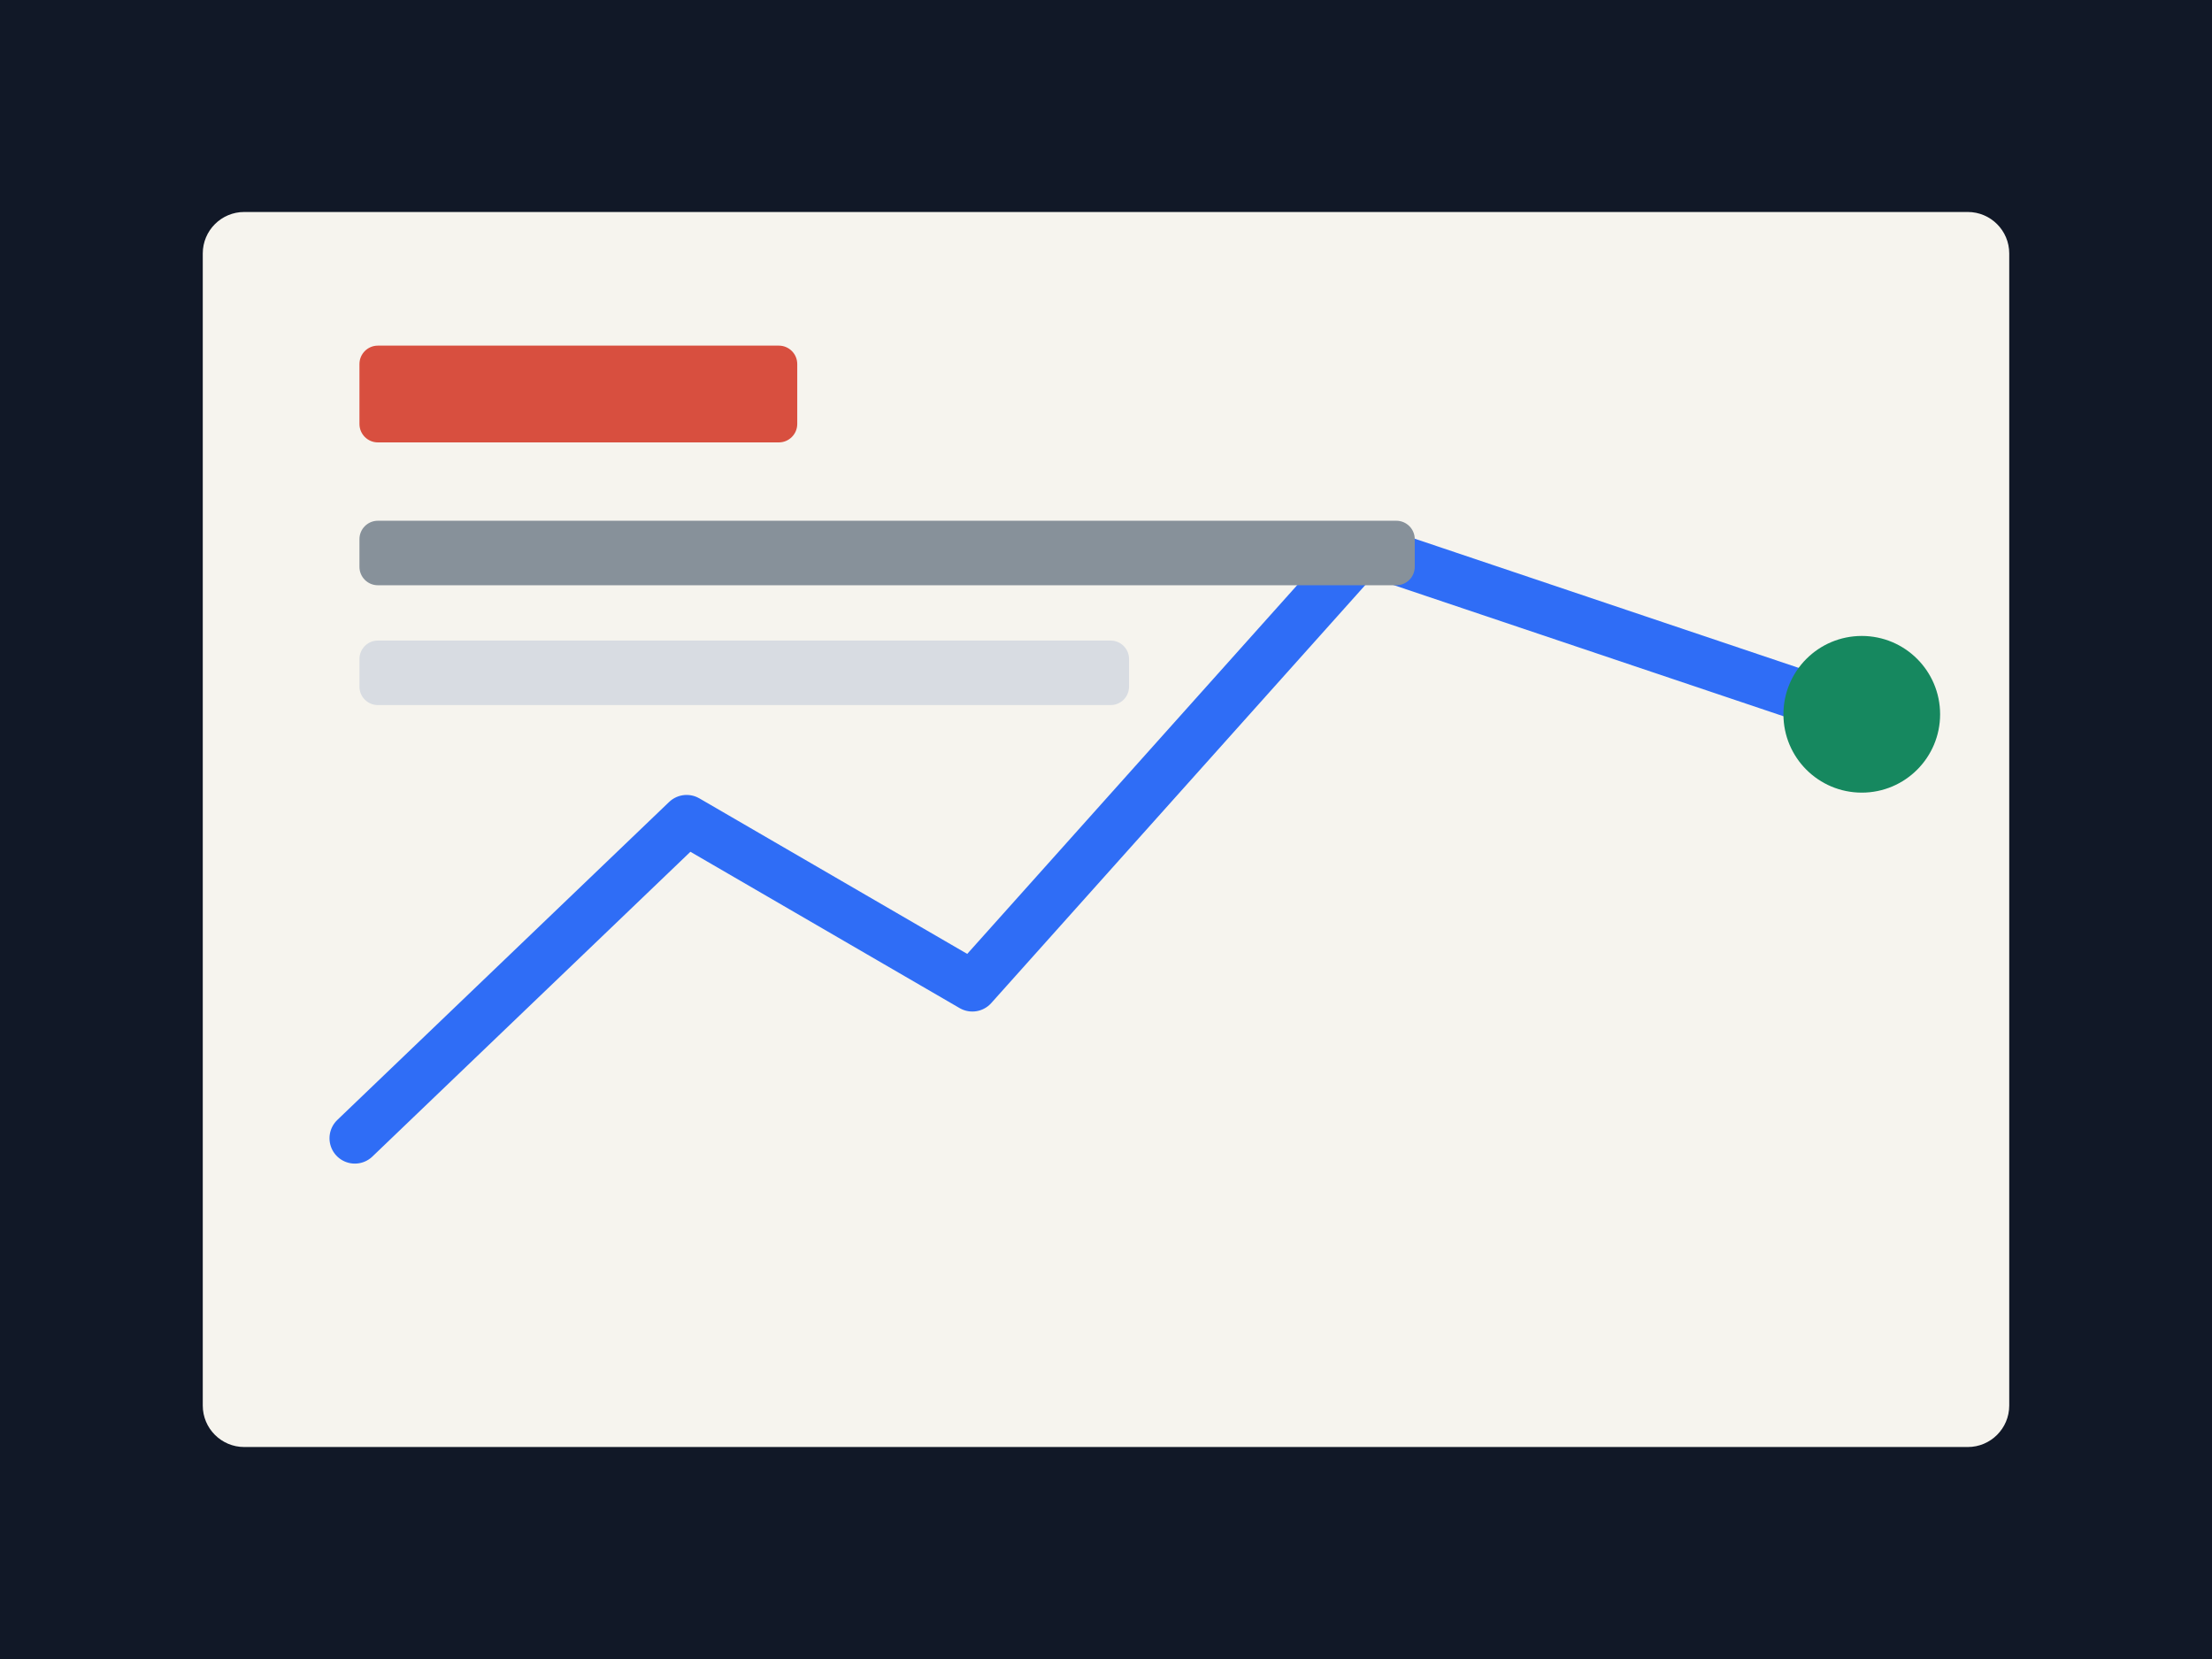
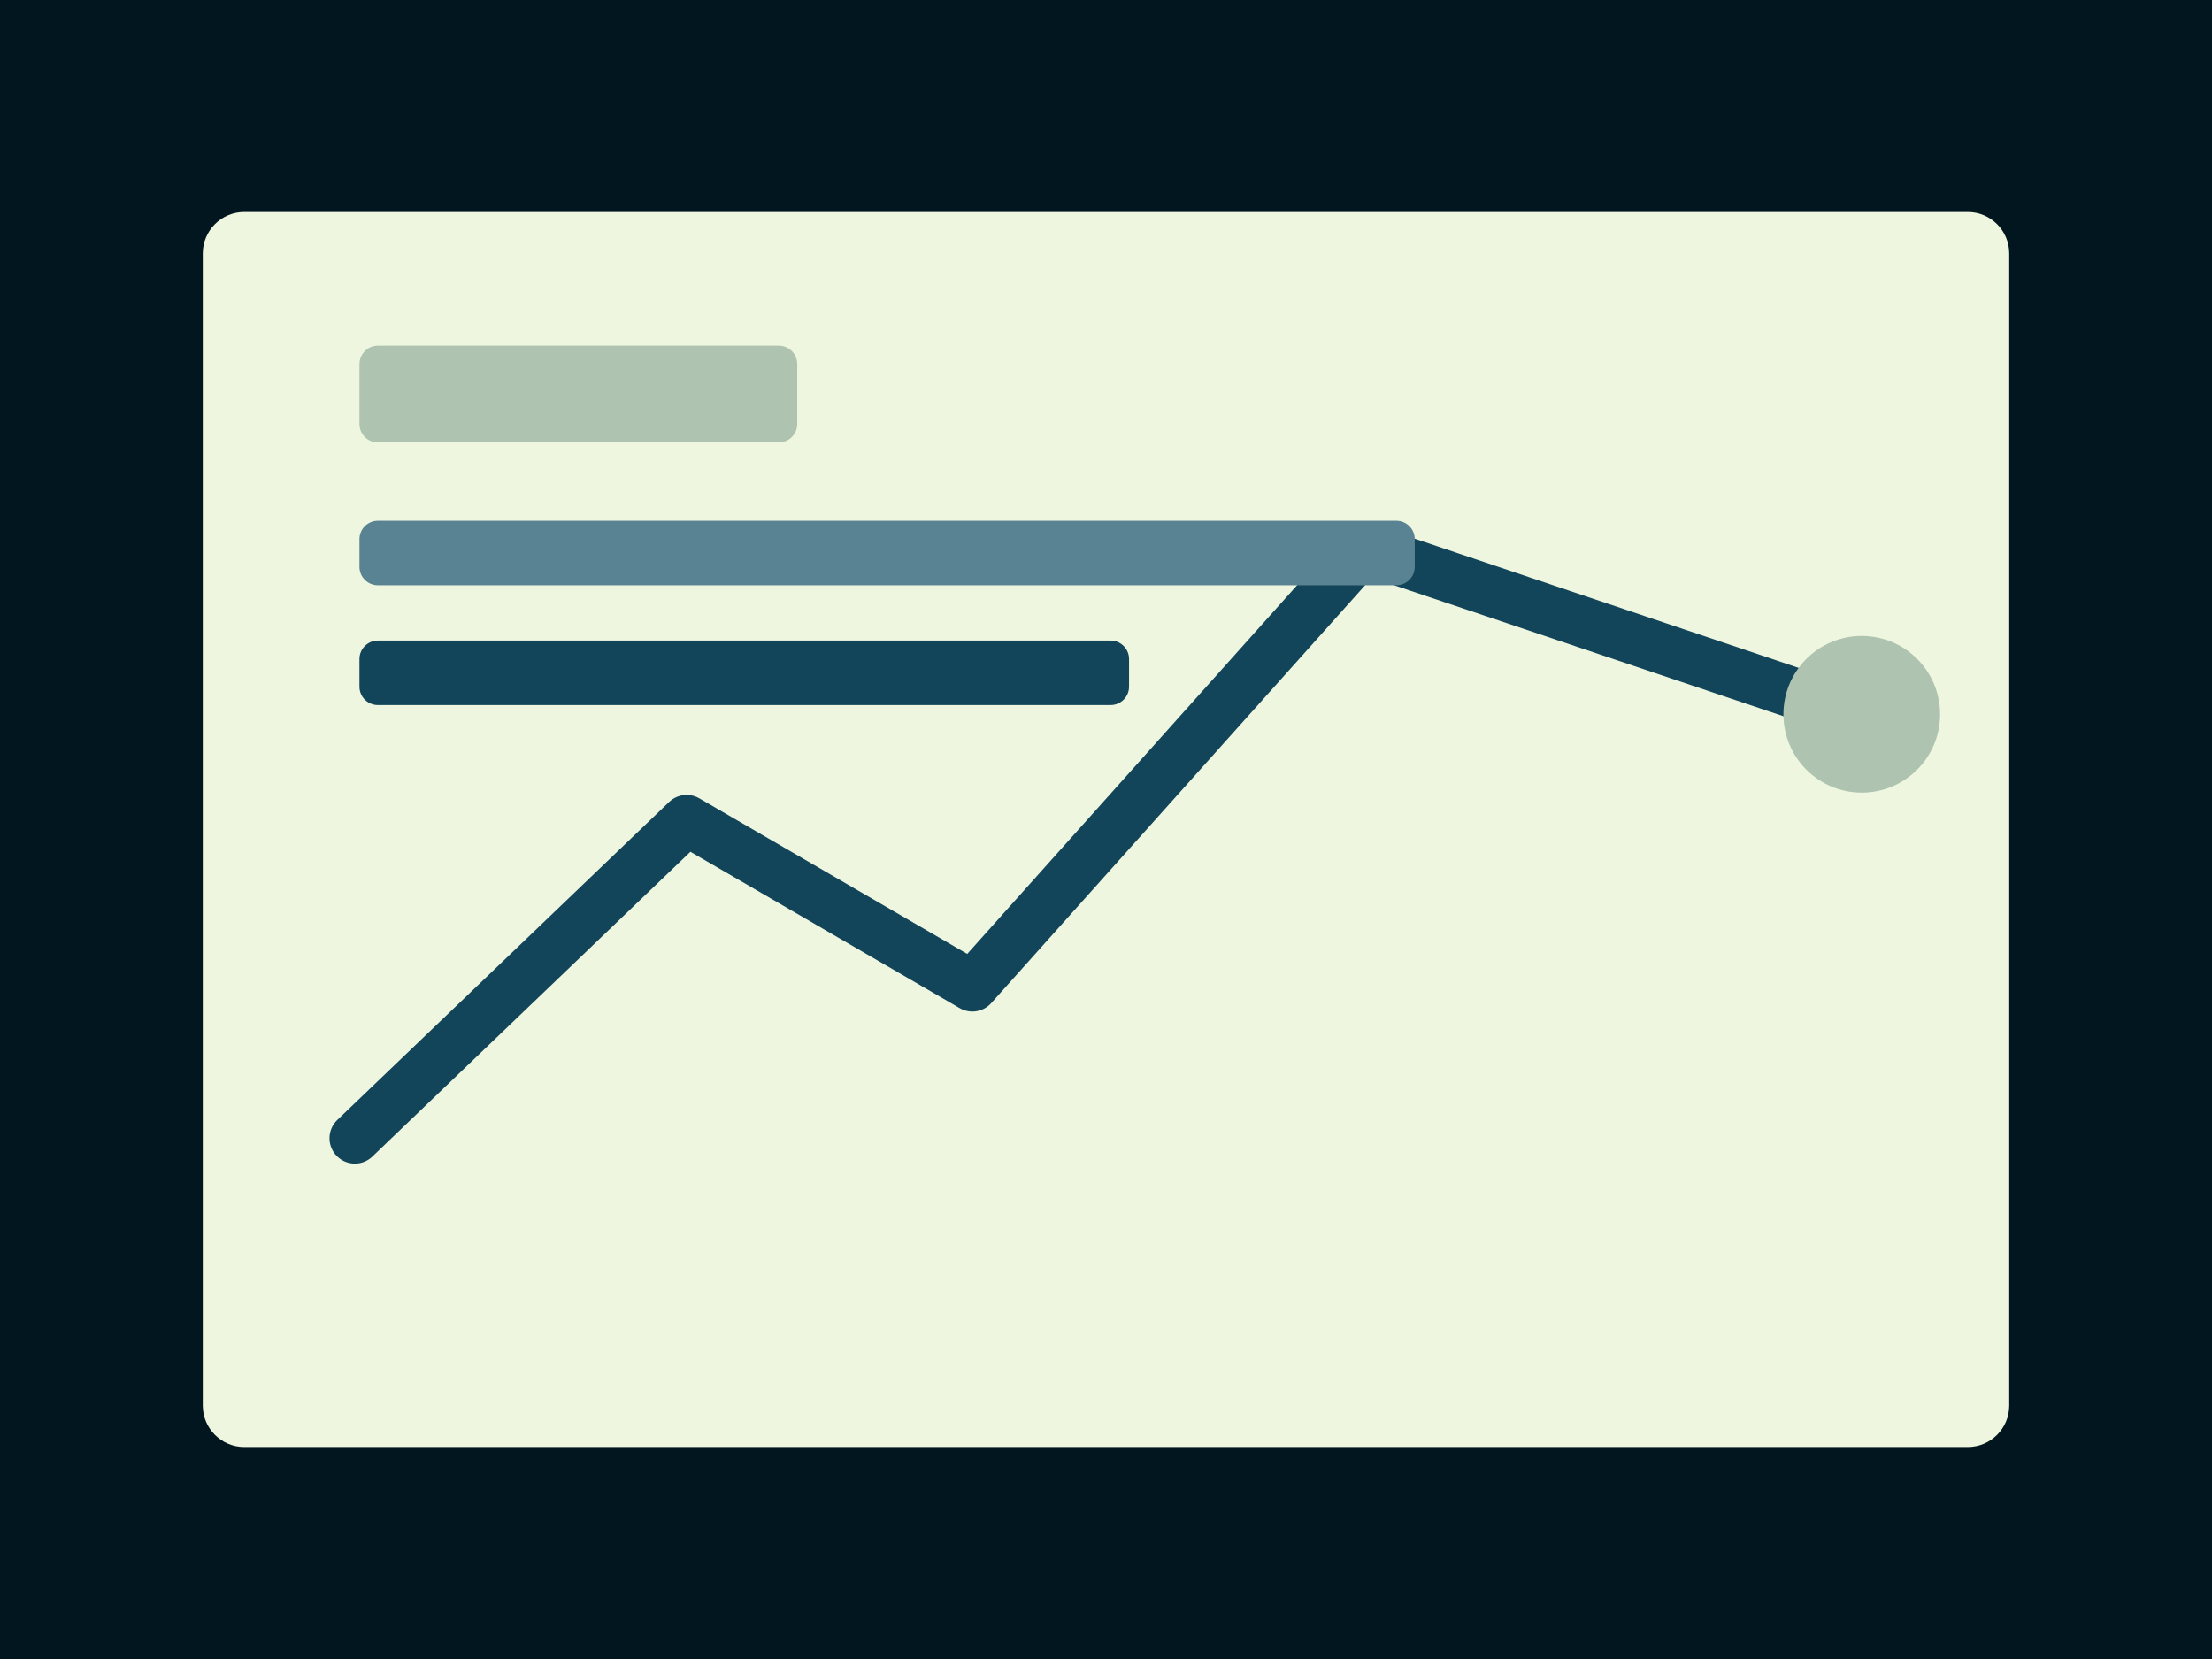
<svg xmlns="http://www.w3.org/2000/svg" viewBox="0 0 960 720" role="img" aria-labelledby="title desc">
-   <rect width="960" height="720" fill="#111827" />
-   <rect x="88" y="92" width="784" height="536" rx="18" fill="#f6f4ee" />
-   <path d="M154 494 298 356 422 428 592 238 806 310" fill="none" stroke="#2f6df6" stroke-width="22" stroke-linecap="round" stroke-linejoin="round" />
-   <rect x="156" y="150" width="190" height="42" rx="8" fill="#d84f3f" />
-   <rect x="156" y="226" width="458" height="28" rx="8" fill="#87919a" />
-   <rect x="156" y="278" width="334" height="28" rx="8" fill="#d8dce2" />
-   <circle cx="808" cy="310" r="34" fill="#16885f" />
+   <rect width="960" height="720" fill="#01161e" />
+   <rect x="88" y="92" width="784" height="536" rx="18" fill="#eff6e0" />
+   <path d="M154 494 298 356 422 428 592 238 806 310" fill="none" stroke="#124559" stroke-width="22" stroke-linecap="round" stroke-linejoin="round" />
+   <rect x="156" y="150" width="190" height="42" rx="8" fill="#aec3b0" />
+   <rect x="156" y="226" width="458" height="28" rx="8" fill="#598392" />
+   <rect x="156" y="278" width="334" height="28" rx="8" fill="#124559" />
+   <circle cx="808" cy="310" r="34" fill="#aec3b0" />
</svg>
